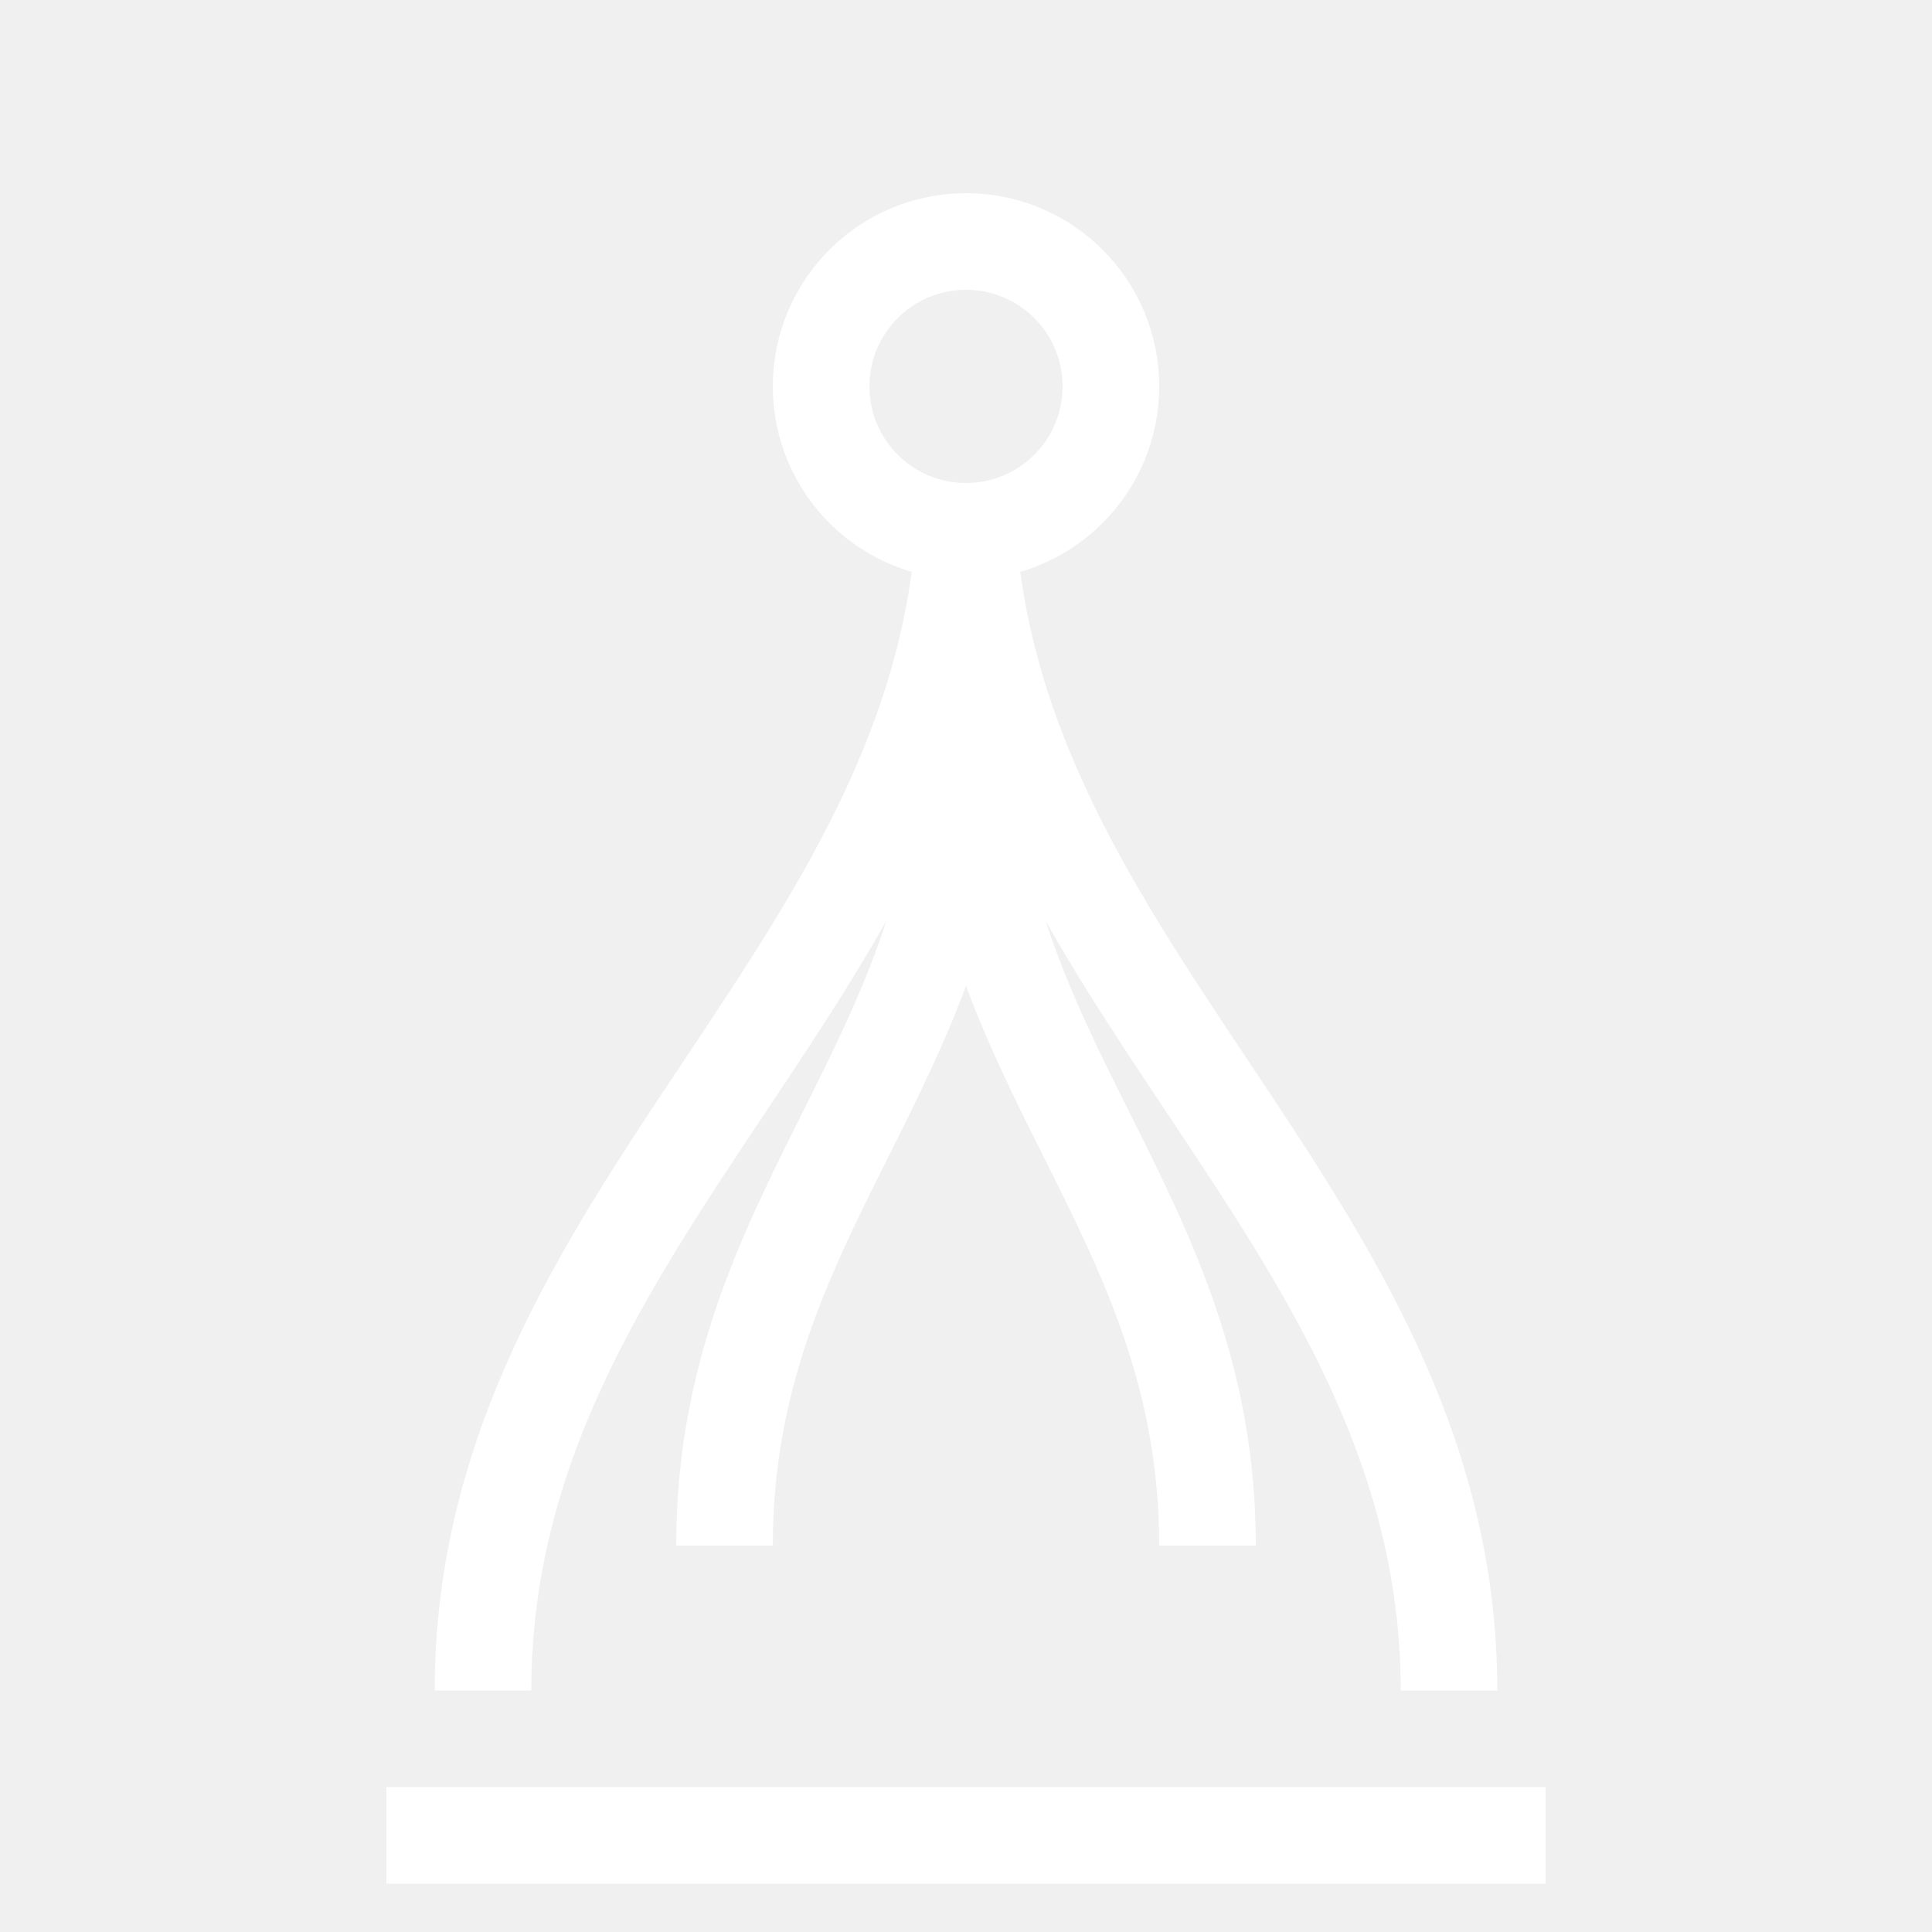
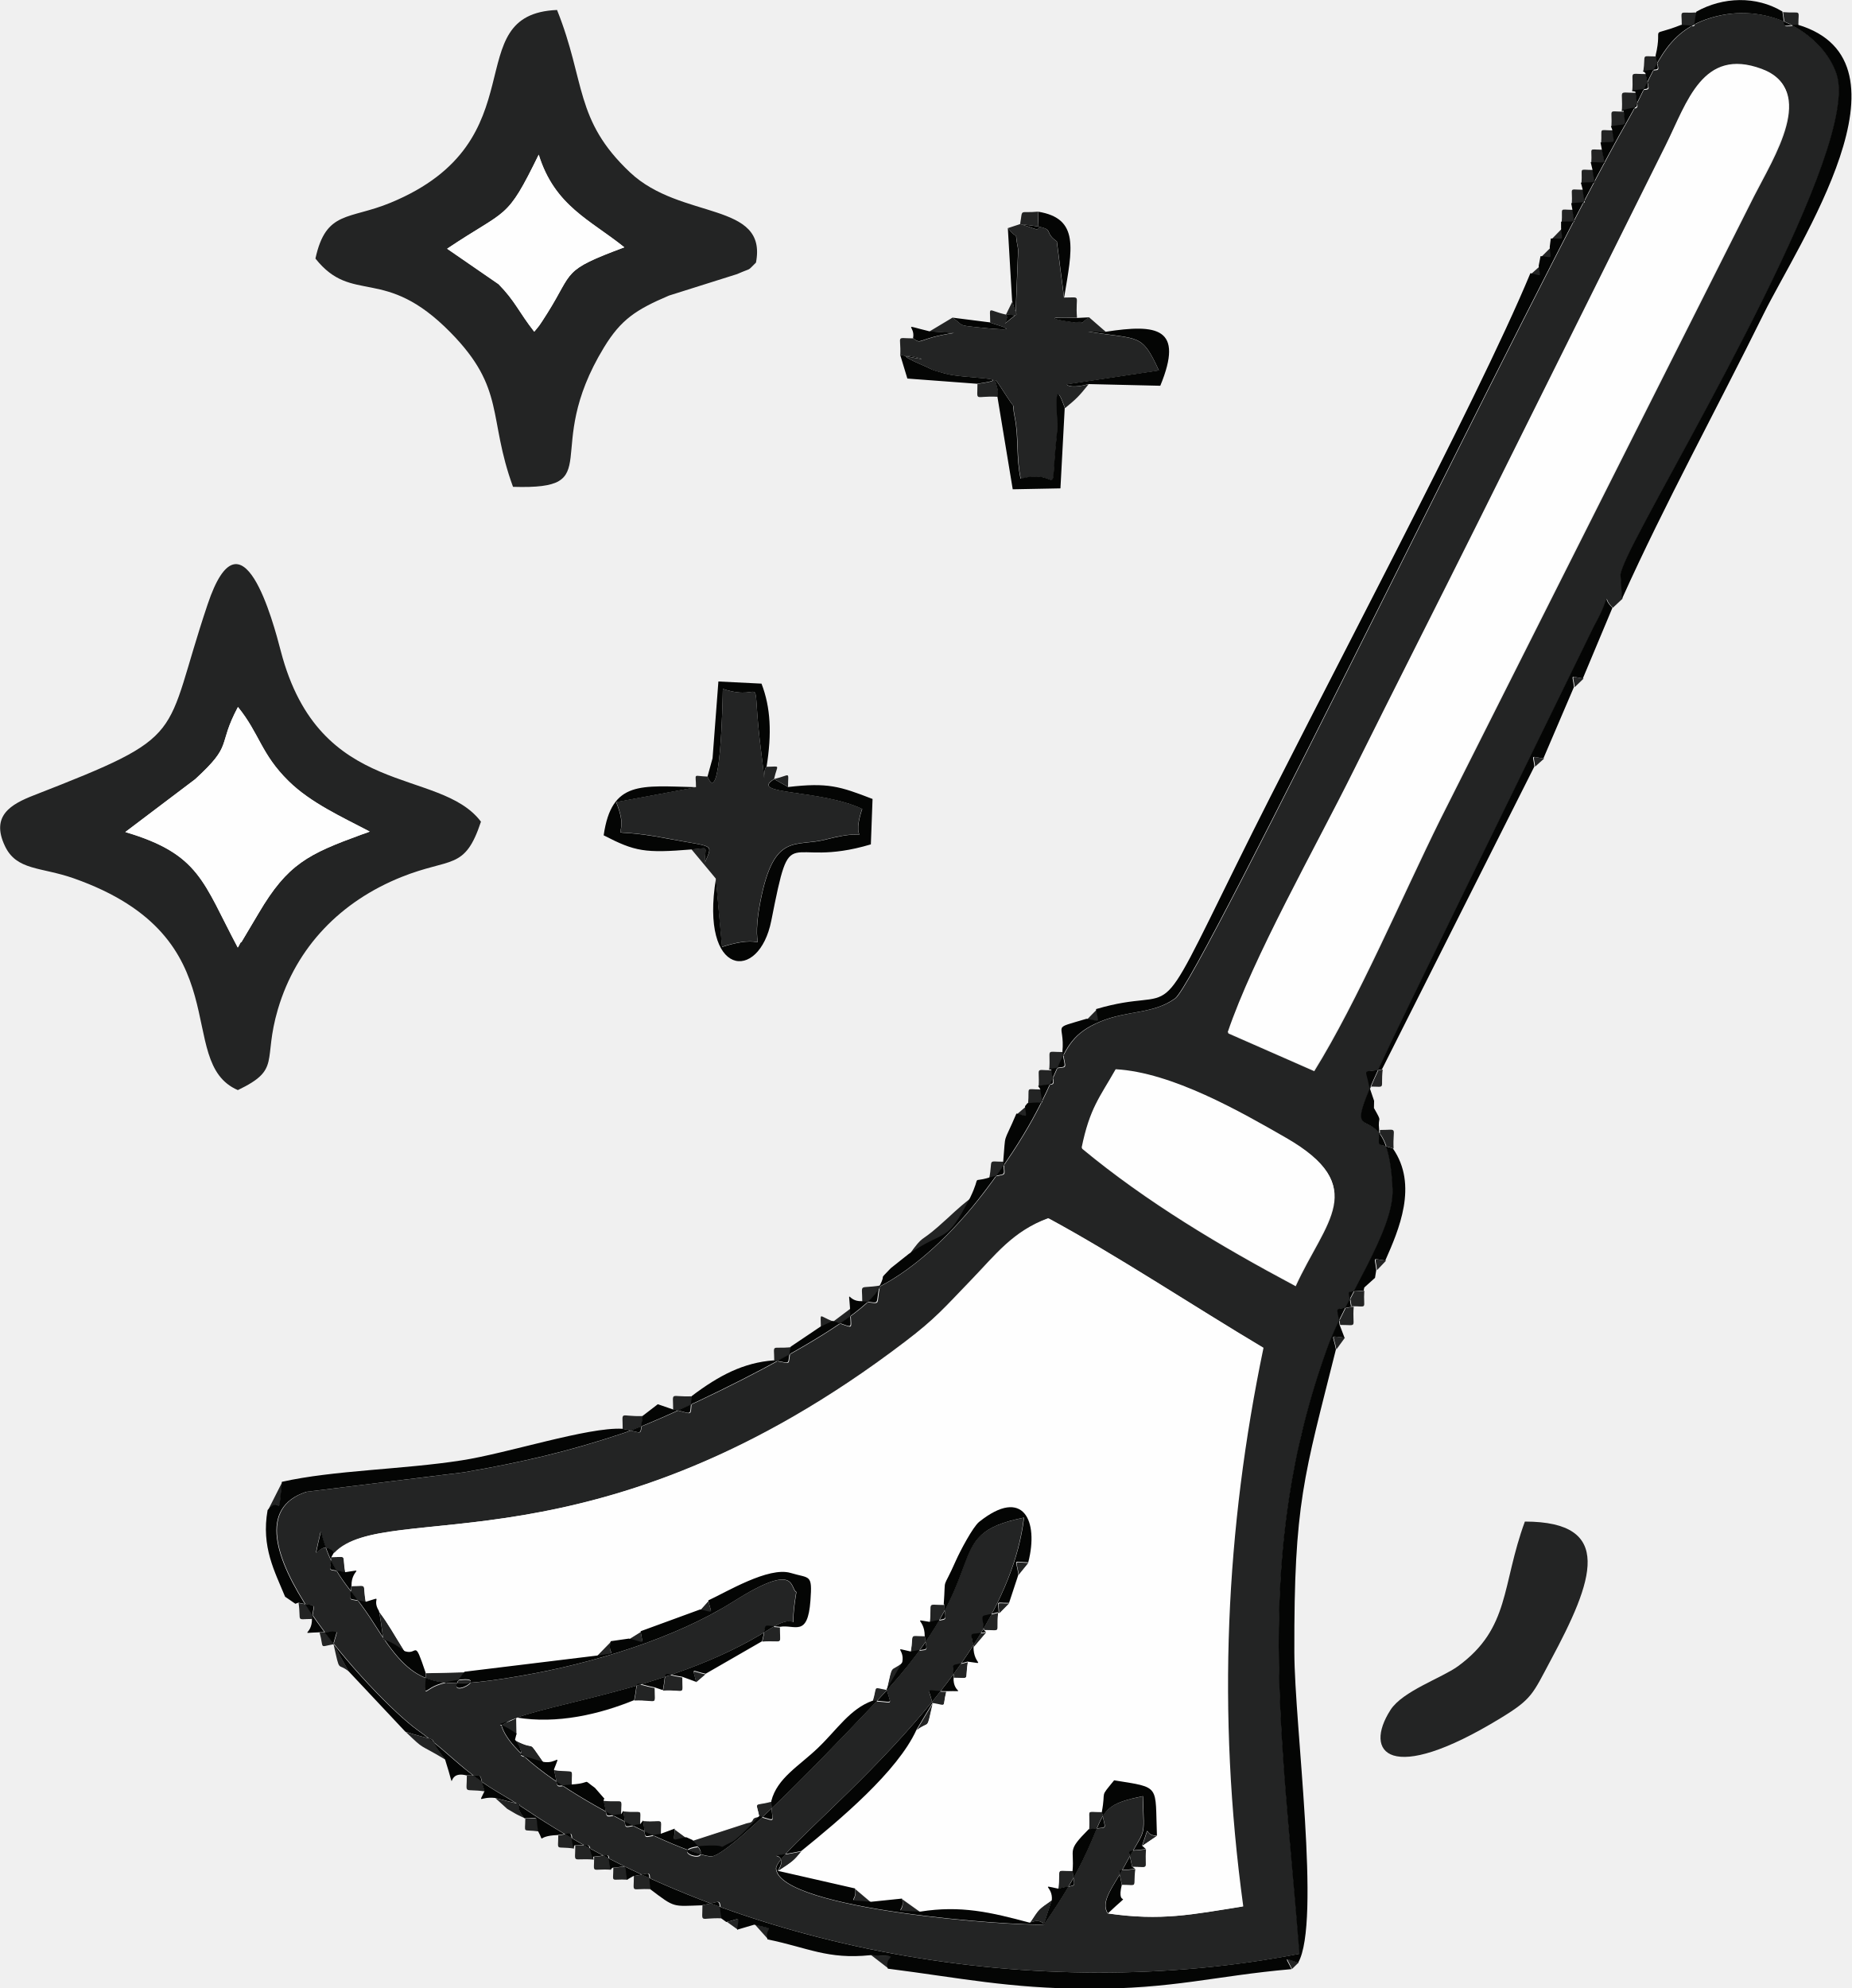
- <svg xmlns="http://www.w3.org/2000/svg" width="40" height="40" viewBox="0 0 40 40" fill="none">
-   <path d="M10 35C10 25 20 20 20 10C20 20 30 25 30 35" stroke="white" stroke-width="2" />
-   <path d="M15 32C15 25 20 22 20 15C20 22 25 25 25 32" stroke="white" stroke-width="2" />
-   <circle cx="20" cy="8" r="3" stroke="white" stroke-width="2" />
-   <path d="M8 38H32" stroke="white" stroke-width="2" />
+ <svg xmlns="http://www.w3.org/2000/svg" xml:space="preserve" width="0.625in" height="0.671in" version="1.1" style="shape-rendering:geometricPrecision; text-rendering:geometricPrecision; image-rendering:optimizeQuality; fill-rule:evenodd; clip-rule:evenodd" viewBox="0 0 120.71 129.61">
+   <defs>
+     <style type="text/css">
+    
+     .fil2 {fill:#040504}
+     .fil0 {fill:#232424}
+     .fil1 {fill:#FEFEFE}
+    
+   </style>
+   </defs>
+   <g id="Layer_x0020_1">
+     <g id="_1972667547808">
+       <path class="fil0" d="M68.58 123.86c-0.93,0.66 -0.8,0.5 -1.45,1.49 1.39,-0.53 0.52,1.2 1.45,-1.49zm-46.8 -22.62c3.34,-3.55 17.09,1.58 37.23,-13.78 1.95,-1.48 2.52,-2.17 4.34,-4.06 1.5,-1.55 2.67,-3.13 4.96,-3.97 4.34,2.34 9.46,5.72 14.01,8.44 -2.46,11.8 -3.05,23.75 -1.32,36.42 -3.32,0.53 -5.33,0.96 -8.79,0.46 -0.53,-0.77 0.4,-1.79 1.11,-3.13 1.41,-2.65 1.26,-1.52 1.17,-4.51 -4.02,0.82 -1.56,1.38 -6.44,8.36 -1.89,0.13 -17.17,-0.94 -17.47,-3.62 -0.16,-1.42 14.9,-11.99 16.16,-22.9 -5.79,1.16 -1.56,3.43 -9.48,11.84 -1.07,1.13 -9.46,10.09 -10.86,10.24 -1.29,0.14 -12.74,-5.16 -13.72,-8.52 1.47,-1.34 10.75,-2.03 17.4,-6.25 2.48,-1.58 1.21,1.1 1.82,-2.46 -0.44,-0.23 0.12,-2.05 -4.14,0.64 -3.77,2.38 -9.14,4.02 -13.8,4.82 -5.88,1.01 -7.03,0.69 -9.58,-3.38 -1.59,-2.53 -2.71,-3.05 -3.48,-6.04 -0.66,2.84 -0.14,0.23 0.85,1.38zm47.2 21.9c1.32,-0.33 1.07,0.1 0.95,-1.16 -1.22,0 -0.79,-0.26 -0.95,1.16zm2 -3.86c1.35,-0.22 1.09,0.18 0.86,-1.14 -1.18,0 -0.76,-0.24 -0.86,1.14zm3.48 1.07l0.97 -0.66c-0.95,0.04 -0.37,-1.02 -0.97,0.66zm0.25 0.22c-1.4,0.21 -1.13,-0.2 -0.9,1.15 1.21,0 0.79,0.26 0.9,-1.15zm-0.7 1.29c-1.32,0.18 -1.09,-0.21 -0.87,1.04 1.1,0 0.71,0.23 0.87,-1.04zm-52.39 -20.34c-0.13,1.13 -0.34,0.72 0.89,1.01 -0.22,-1.24 0.17,-1.01 -0.89,-1.01zm1.3 1.89c-0.11,1.17 -0.33,0.75 0.93,1.06 -0.24,-1.29 0.18,-1.06 -0.93,-1.06zm3.47 4.28c-0.81,-1.29 -1,-1.7 -1.68,-2.62 0.53,2.85 -0.22,1.17 1.68,2.62zm1.36 1.4c0,1.94 -0.31,1 1.25,0.64 4.09,-0.94 -0.78,1.73 1.29,-0.7l-2.54 0.06zm11.15 -1.11c1.64,-0.24 0.63,0.07 0.92,-0.94l-0.92 0.94zm2.1 -1.1c1.06,0.21 0.92,0.5 0.77,-0.48l-0.77 0.48zm4.65 -1.9c0.94,0.17 0.74,0.35 0.53,-0.59l-0.53 0.59zm5.2 1.13c-1.25,-0.08 -0.83,-0.35 -1.16,0.94 1.43,-0.11 1.16,0.32 1.16,-0.94zm-4.84 3.06c-1,-0.21 -0.84,-0.44 -0.62,0.53l0.62 -0.53zm-1.52 0.2c-1.41,-0.21 -1,-0.52 -1.27,0.87 1.52,-0.07 1.27,0.39 1.27,-0.87zm-1.8 0.69c-1.47,-0.28 -1.05,-0.59 -1.34,0.83 1.58,-0.06 1.34,0.42 1.34,-0.83zm-9.01 3.02l-0.02 -1.06c-1.5,0.74 -1.3,0.1 0.02,1.06zm1.76 1.84c-1.2,-1.7 -0.32,-0.65 -1.86,-1.45 1.07,1.4 -0.69,0.68 1.86,1.45zm0.68 0.49c0.34,1.33 -0.1,1.07 1.16,0.98 0,-1.23 0.26,-0.78 -1.16,-0.98zm2.66 1.21l0.62 0.71 -0.62 -0.71zm0.56 0.79c0.33,1.29 -0.09,1.03 1.16,0.92 0,-1.22 0.26,-0.79 -1.16,-0.92zm1.29 0.69c0.24,1.3 -0.16,1.05 1.11,0.87 0,-1.15 0.24,-0.74 -1.11,-0.87zm1.29 0.63c0.24,1.34 -0.16,1.07 1.17,0.87 0,-1.2 0.25,-0.77 -1.17,-0.87zm2.06 0.55c-0.03,0.96 -0.24,0.72 0.76,0.56l-0.76 -0.56zm5.52 -0.83c1.23,0.33 0.79,0.45 0.79,-0.98 -1.17,0.31 -1.01,-0.08 -0.79,0.98 -0.15,0.05 -0.36,0.03 -0.43,0.22 -0.08,0.2 -0.34,0.17 -0.44,0.22l-3.48 1.13c2.03,2.03 -2.54,0.45 1.11,0.36 1.41,-0.04 0.28,0.32 1.45,-0.23 0.44,-0.21 1.47,-1.35 1.79,-1.69zm9.33 -10.04c-0.83,0.66 -0.61,-0.03 -1.02,1.77 -0.96,-0.16 -0.59,-0.32 -0.92,0.75 1.36,0 1.24,0.41 0.92,-0.75l1.02 -1.77zm0.54 -0.69c1.28,-0.27 1.06,0.14 0.92,-1.04 -1.1,0 -0.7,-0.23 -0.92,1.04zm1.24 -1.93c1.29,-0.33 1.02,0.09 0.95,-1.15 -1.22,0 -0.79,-0.26 -0.95,1.15zm6.45 -3.89c-1.04,-0.03 -0.8,-0.27 -0.64,0.79l0.64 -0.79zm-1.25 2.64c-0.92,0.02 -0.71,-0.22 -0.67,0.68l0.67 -0.68zm-0.74 0.61c-1.25,0.37 -1,-0.06 -0.92,1.15 1.21,0 0.78,0.26 0.92,-1.15zm-0.77 1.29c-1.19,0.23 -1,-0.15 -0.82,0.96l0.82 -0.96zm-1.21 1.93c-1.17,0.35 -0.94,-0.05 -0.91,1.04 1.1,0 0.7,0.23 0.91,-1.04zm-3.34 4.45c0.87,-0.67 0.62,0.11 1.05,-1.76 0.97,0.17 0.61,0.32 0.88,-0.76 -1.33,0 -1.21,-0.39 -0.88,0.76l-1.05 1.76zm-9.04 9.18c0.97,-0.63 1.03,-0.68 1.53,-1.29 -3.25,0.67 -0.54,-0.3 -1.53,1.29zm6.07 2.03l-1.03 -0.87c0.16,1.01 -0.83,0.68 1.03,0.87zm3.22 0.64l-1.19 -0.85c0.27,0.96 -0.93,0.73 1.19,0.85zm-27.71 -7.44l0.77 0.7c0.13,0.08 0.39,0.23 0.53,0.31 0.15,0.09 0.39,0.19 0.59,0.29 -1.04,-1.27 0.89,-0.56 -1.89,-1.3zm72.85 -77.6l0.63 -0.59 -0.1 -1.6c0.12,-0.55 0.68,-1.66 0.95,-2.18 3.29,-6.43 14.7,-25.71 13.14,-30.42 -0.84,-2.53 -4.24,-4.69 -7.87,-3.77 -3.55,0.9 -3.9,3.53 -5.72,6.71 -5.87,10.24 -27.94,56.14 -29.54,57.31 -1.43,1.04 -3.08,0.76 -4.9,1.52 -3.43,1.43 -1.74,3.5 -7.57,11.13 -2.04,2.67 -4.46,4.92 -6.78,6.13 -1,2.54 -13.66,8.56 -16.77,9.58 -3.51,1.17 -6.43,1.86 -10.36,2.54l-10.26 1.27c-6.31,2.04 4.52,13.59 7.24,15.53 1.32,0.94 2.22,1.82 3.15,2.58 1.72,1.4 2.17,1.44 3.92,2.61 13.74,9.24 33.46,12.71 50.44,9.4 -1.14,-14.33 -3.09,-25.95 1.81,-39.49 1.19,-3.28 4.37,-7.67 4.26,-10.36 -0.4,-9.59 -6.57,3.72 4.64,-19.34l8.49 -17.37c1.33,-2.37 0.4,-1.9 1.21,-1.2zm-73.54 77.16c-0.42,-1.26 0.02,-0.99 -1.17,-1.03 0,1.28 -0.28,0.83 1.17,1.03zm-5.16 -3.88c1.32,1.26 0.74,0.7 2.59,1.81 -1.47,-1.86 0.09,-0.96 -2.59,-1.81zm-4.7 -5.71c0.31,-1.16 0.44,-0.76 -0.91,-0.76 0.3,1.09 -0.07,0.93 0.91,0.76 0.44,1.98 0.23,1.14 1,1.78l-1 -1.78zm-1.39 -1.65c0.13,-1.16 0.35,-0.76 -0.89,-1.04 0.18,1.28 -0.22,1.04 0.89,1.04zm-1.08 -0.97l-0.67 -0.46 0.67 0.46zm-0.88 -7.95l-0.93 1.84c0.93,-1.09 0.65,0.94 0.93,-1.84zm22.2 -3.47c1.49,0.26 1.08,0.59 1.32,-0.84 -1.57,0.06 -1.32,-0.42 -1.32,0.84zm1.67 -1.1l0.65 -0.5 -0.65 0.5zm1.62 -0.16c1.46,0.28 1.05,0.59 1.26,-0.87 -1.51,0.08 -1.26,-0.38 -1.26,0.87zm6.59 -3.18c1.25,0.17 0.84,0.42 1.11,-0.89 -1.36,0.14 -1.11,-0.28 -1.11,0.89zm4.98 -3.41l-1.13 0.85c-1,-0.39 -0.81,-0.64 -0.81,0.38l0.81 -0.38c1.5,0.42 1.13,0.71 1.13,-0.85zm0.76 -0.44c1.33,0.1 0.87,0.36 1.17,-1.06 -1.45,0.24 -1.17,-0.21 -1.17,1.06zm7.07 -6.75c-1,0.78 -1.08,0.94 -2.13,1.86 -1.22,1.07 -0.9,0.47 -1.87,1.8 2.55,-1.72 2.39,-0.59 4,-3.66zm1.21 -1.31c1.22,-0.37 1,0.05 0.95,-1.07 -1.12,0 -0.7,-0.24 -0.95,1.07zm1.81 -4.17c0.82,0.17 0.64,0.34 0.56,-0.48l-0.56 0.48zm0.72 -0.69c1.2,-0.14 0.97,0.21 0.83,-0.92 -1.06,0 -0.72,-0.24 -0.83,0.92zm0.69 -1.12c1.23,-0.24 0.99,0.14 0.87,-1.05 -1.17,0 -0.79,-0.26 -0.87,1.05zm0.69 -1.1c1.33,-0.26 1.07,0.15 0.9,-1.14 -1.21,0 -0.79,-0.26 -0.9,1.14zm2.47 -3.27c0.99,0.16 0.78,0.36 0.62,-0.63l-0.62 0.63zm28.95 -48.6c0.8,0.16 0.62,0.33 0.54,-0.48l-0.54 0.48zm0.65 -1.1c0.86,0.06 0.65,0.26 0.6,-0.6l-0.6 0.6zm0.67 -1.15c0.94,-0.03 0.74,0.22 0.67,-0.69l-0.67 0.69zm0.67 -1.1c1.07,-0.06 0.83,0.23 0.73,-0.83 -0.95,0 -0.65,-0.21 -0.73,0.83zm0.66 -1.21c1.1,-0.13 0.85,0.18 0.74,-0.93 -1.01,0 -0.67,-0.22 -0.74,0.93zm0.63 -1.34c1.12,-0.09 0.88,0.22 0.75,-0.88 -0.99,0 -0.67,-0.22 -0.75,0.88zm0.64 -1.34c1.14,-0.01 0.89,0.27 0.72,-0.86 -0.97,0 -0.65,-0.21 -0.72,0.86zm0.64 -1.27c1.1,-0.09 0.87,0.21 0.76,-0.85 -0.98,0 -0.68,-0.22 -0.76,0.85zm0.67 -1.06c1.17,-0.23 0.92,0.13 0.83,-1.01 -1.12,0 -0.75,-0.24 -0.83,1.01zm0.68 -1.04c1.3,-0.33 1.03,0.09 0.92,-1.2 -1.26,0 -0.82,-0.26 -0.92,1.2zm0.68 -1.29c1.37,-0.23 1.11,0.18 0.89,-1.13 -1.2,0 -0.78,-0.25 -0.89,1.13zm0.72 -1.29c1.24,-0.2 1.03,0.18 0.83,-0.99 -1.03,0 -0.65,-0.21 -0.83,0.99zm2.51 -3c1.1,0.04 0.73,0.28 0.99,-0.86 -1.24,0.09 -0.99,-0.27 -0.99,0.86zm6.6 -0.88c0.21,1.18 -0.15,0.93 1,0.86 0,-1.12 0.25,-0.75 -1,-0.86zm-13 43.45c-0.88,-0.12 -0.69,-0.31 -0.58,0.56l0.58 -0.56zm-2.57 5.21c-0.86,-0.09 -0.69,-0.3 -0.59,0.53l0.59 -0.53zm-10.53 20.28c-1.32,0.22 -1.08,-0.17 -0.83,1.11 1.09,0 0.68,0.22 0.83,-1.11zm-0.52 2.52l0.01 -0.47 -0.01 0.47zm0.34 1.42c0.01,1.22 -0.28,0.81 0.89,1.21 -0.07,-1.47 0.36,-1.21 -0.89,-1.21zm0.4 8.52c-0.9,-0.1 -0.69,-0.29 -0.59,0.62l0.59 -0.62zm-0.68 1.13l-0.7 0.63 0.7 -0.63zm-0.74 0.83c-1.25,0.15 -1,-0.21 -0.83,1.01 1.12,0 0.75,0.24 0.83,-1.01zm-0.69 1.04c-1.33,0.27 -1.05,-0.14 -0.88,1.19 1.21,0 0.77,0.25 0.88,-1.19zm-0.57 2.02c-1.01,-0.08 -0.75,-0.28 -0.56,0.77l0.56 -0.77zm-3.02 40.74c-0.93,-0.26 -0.85,-0.46 -0.43,0.42l0.43 -0.42zm-27.88 -0.49l1.14 0.88c-0.3,-1 1.15,-0.74 -1.14,-0.88zm-7.57 -1.99l0.86 0.96c-0.22,-0.96 0.78,-0.55 -0.86,-0.96zm-1.12 0.33c0.12,-0.96 0.29,-0.72 -0.7,-0.5l0.7 0.5zm-1.01 -0.73c-0.26,-1.42 0.15,-1.11 -1.29,-0.86 0,1.26 -0.25,0.79 1.29,0.86zm-4.63 -1.9c-0.19,-1.33 0.19,-1.05 -1.13,-0.86 0,1.19 -0.25,0.78 1.13,0.86zm-1.53 -0.62c-0.19,-1.09 0.14,-0.85 -0.94,-0.78 0,1.05 -0.23,0.71 0.94,0.78zm-1.08 -0.65c-0.26,-1.22 0.12,-0.95 -1.11,-0.84 0,1.16 -0.24,0.75 1.11,0.84zm-1.13 -0.66c-0.43,-1.19 -0.01,-0.92 -1.21,-0.92 0,1.25 -0.26,0.8 1.21,0.92zm-1.29 -0.72c-0.27,-1.22 0.12,-1 -1.03,-0.86 0,1.08 -0.23,0.68 1.03,0.86zm-2.31 -1.12c-0.18,-1.07 0.15,-0.83 -0.87,-0.83 0,1.01 -0.23,0.68 0.87,0.83zm35.43 -44.5c0.53,-2.6 1.19,-3.3 2.22,-5.12 3.66,0.21 8.15,2.77 11.11,4.47 5.46,3.14 2.54,5.36 0.6,9.61 -4.96,-2.64 -9.73,-5.49 -13.92,-8.96zm9.53 -7.52c1.67,-4.95 5.67,-11.97 8.21,-17.07 2.72,-5.48 5.4,-10.74 8.17,-16.3l12.2 -24.52c1.36,-2.76 2.39,-6.36 6.24,-4.93 3.59,1.33 0.75,5.71 -0.53,8.23l-20.46 40.64c-2.46,4.97 -5.37,11.82 -8.22,16.41l-5.6 -2.46z" />
+       <path class="fil1" d="M21.77 101.24l-0.16 0.28c1.06,0 0.67,-0.22 0.89,1.01 1.37,-0.18 0.39,-0.21 0.41,0.87 1.11,0 0.69,-0.23 0.93,1.06 1.25,-0.38 0.33,-0.25 0.86,0.6 0.68,0.92 0.87,1.33 1.68,2.62 0.88,0.3 0.59,-0.93 1.36,1.4l2.54 -0.06 8.61 -1.05 0.92 -0.94 1.18 -0.17 0.77 -0.48 3.88 -1.42 0.53 -0.59c1.16,-0.53 3.93,-2.22 5.37,-1.79 1.26,0.37 1.42,0.04 1.29,1.81 -0.18,2.42 -1.02,1.53 -1.99,1.7 0,1.26 0.27,0.83 -1.16,0.94l-3.68 2.12 -0.62 0.53 -0.9 -0.33c0,1.26 0.25,0.79 -1.27,0.87l-0.53 -0.18c0,1.25 0.24,0.77 -1.34,0.83 -2.25,0.93 -5.02,1.58 -7.69,1.13l0.02 1.06 -0.1 0.39c1.54,0.8 0.65,-0.24 1.86,1.45 0.9,0.15 1.14,-0.68 0.68,0.49 1.42,0.2 1.16,-0.24 1.16,0.98 1.41,-0.08 0.59,-0.43 1.51,0.22l0.62 0.71 -0.06 0.08c1.42,0.13 1.16,-0.3 1.16,0.92l0.13 -0.22c1.35,0.13 1.11,-0.28 1.11,0.87l0.18 -0.24c1.42,0.11 1.17,-0.32 1.17,0.87l0.89 -0.33 0.76 0.56 0.4 0.18 3.48 -1.13c0.11,-0.05 0.37,-0.02 0.44,-0.22 0.07,-0.19 0.28,-0.16 0.43,-0.22 -0.22,-1.06 -0.38,-0.67 0.79,-0.98 0.39,-1.51 1.83,-2.29 3.06,-3.48 1.24,-1.19 2.07,-2.53 3.54,-3.06 0.32,-1.07 -0.05,-0.92 0.92,-0.75 0.41,-1.8 0.19,-1.11 1.02,-1.77 0.17,-0.89 -0.7,-0.97 0.54,-0.69 0.23,-1.28 -0.18,-1.04 0.92,-1.04 -0,-1.07 -0.86,-1.08 0.32,-0.89 0.16,-1.41 -0.28,-1.15 0.95,-1.15 0.15,-2.02 -0.15,-0.71 0.81,-2.89 0.24,-0.53 1.07,-2.15 1.5,-2.49 2.87,-2.3 3.9,-0.07 3.2,2.64l-0.64 0.79 -0.61 1.85 -0.67 0.68 -0.07 -0.07c-0.14,1.4 0.29,1.15 -0.92,1.15l0.16 0.14 -0.82 0.96c-0.01,1.21 0.91,1.14 -0.39,0.97 -0.21,1.27 0.19,1.04 -0.91,1.04 -0.06,1.11 0.97,0.85 -0.49,0.89 -0.28,1.08 0.08,0.92 -0.88,0.76 -0.43,1.88 -0.17,1.09 -1.05,1.76 -1.23,2.7 -5,5.86 -7.51,7.9 -0.5,0.61 -0.56,0.66 -1.53,1.29l5.04 1.15 1.03 0.87 2.03 -0.21 1.19 0.85c2.64,-0.42 4.6,0.04 7.13,0.72 0.65,-0.98 0.52,-0.83 1.45,-1.49 0.06,-0.88 -0.84,-0.99 0.4,-0.73 0.16,-1.42 -0.27,-1.16 0.95,-1.16 0.14,-1.49 -0.4,-1.25 1.05,-2.71 0.1,-1.39 -0.32,-1.14 0.86,-1.14 0.28,-1.47 -0.18,-0.84 0.8,-2.05 3.07,0.49 2.66,0.27 2.79,3.6l-0.97 0.66 0.25 0.22c-0.11,1.4 0.31,1.15 -0.9,1.15l0.2 0.14c-0.16,1.27 0.23,1.04 -0.87,1.04 -0.42,1.71 0.91,0.15 -0.9,1.86 3.46,0.5 5.47,0.07 8.79,-0.46 -1.73,-12.67 -1.14,-24.62 1.32,-36.42 -4.55,-2.71 -9.67,-6.1 -14.01,-8.44 -2.3,0.84 -3.46,2.41 -4.96,3.97 -1.82,1.89 -2.4,2.57 -4.34,4.06 -20.14,15.36 -33.9,10.23 -37.23,13.78z" />
+       <path class="fil1" d="M80.04 67.31l5.6 2.46c2.86,-4.59 5.76,-11.44 8.22,-16.41l20.46 -40.64c1.27,-2.53 4.11,-6.9 0.53,-8.23 -3.85,-1.43 -4.87,2.17 -6.24,4.93l-12.2 24.52c-2.77,5.56 -5.45,10.83 -8.17,16.3 -2.53,5.1 -6.53,12.12 -8.21,17.07z" />
+       <path class="fil0" d="M12.72 50.8c2.52,-2.31 1.4,-2.1 2.78,-4.7 1.41,1.73 1.5,3.06 3.3,4.83 1.44,1.42 3.5,2.35 5.29,3.29 -0.17,0.08 -0.39,0.14 -0.52,0.19 -3.48,1.27 -4.82,1.91 -6.72,5.13l-1.13 1.9c-0.03,-0.09 -0.15,0.23 -0.23,0.34 -2.28,-4.28 -2.47,-6.09 -7.33,-7.53l4.55 -3.44zm2.78 20.27c2.85,-1.37 1.61,-1.87 2.61,-5.27 1.21,-4.09 4.12,-7.04 8.05,-8.62 3.24,-1.3 4.13,-0.41 5.19,-3.61 -2.71,-3.59 -10.52,-1.41 -13.05,-11.12 -0.49,-1.89 -2.55,-9.67 -4.77,-3.05 -2.98,8.85 -1.07,8.45 -11.33,12.45 -1.49,0.58 -2.82,1.33 -1.89,3.3 0.76,1.62 2.34,1.36 4.48,2.11 11.05,3.89 6.46,11.97 10.71,13.81z" />
+       <path class="fil0" d="M34.82 21.63c-1.02,-1.31 -1.24,-2 -2.33,-3.1l-3.35 -2.31c3.98,-2.67 3.84,-1.78 5.97,-6.13 1.04,3.36 3.36,4.25 5.58,6.04 -4.11,1.53 -3.28,1.53 -5.01,4.28 -0.6,0.94 -0.51,0.79 -0.87,1.23zm-14.26 -4.77c2.43,3.05 4.48,0.41 8.8,4.81 3.62,3.68 2.42,5.53 4.08,10.07 6.27,0.19 1.76,-2.24 5.93,-9.09 1.11,-1.82 2.08,-2.46 4.24,-3.38l4.44 -1.4c1.05,-0.46 0.6,-0.14 1.23,-0.75 0.77,-4.01 -4.89,-2.75 -8.21,-5.88 -3.64,-3.43 -2.88,-5.9 -4.76,-10.59 -6.58,0.28 -1.04,8.52 -10.86,12.57 -2.71,1.12 -4.2,0.48 -4.89,3.63z" />
+       <path class="fil2" d="M105.76 39c2.76,-6.13 6.13,-12.28 9.24,-18.58 2.21,-4.48 10.25,-16.41 2.2,-18.81 -1.15,0.07 -0.79,0.32 -1,-0.86 -1.71,-1.03 -3.88,-0.96 -5.61,0.01 -0.25,1.14 0.11,0.9 -0.99,0.86 -2.23,0.89 -1.15,-0.15 -1.67,2.01 0.19,1.17 0.41,0.79 -0.83,0.99l0.17 0.15c0.22,1.32 0.47,0.91 -0.89,1.13l0.24 0.09c0.11,1.29 0.38,0.86 -0.92,1.2l0.15 0.03c0.08,1.15 0.33,0.79 -0.83,1.01l0.08 0.21c0.11,1.06 0.34,0.75 -0.76,0.85l0.08 0.42c0.18,1.13 0.42,0.85 -0.72,0.86l0.11 0.46c0.13,1.09 0.36,0.79 -0.75,0.88l0.11 0.41c0.11,1.1 0.35,0.79 -0.74,0.93l0.07 0.37c0.11,1.06 0.34,0.77 -0.73,0.83l0 0.41c0.06,0.91 0.27,0.66 -0.67,0.69l-0.07 0.55c0.05,0.86 0.25,0.66 -0.6,0.6l-0.12 0.63c0.09,0.8 0.26,0.64 -0.54,0.48 -3.5,8.46 -13.97,28.01 -19.11,38.45 -5.67,11.5 -3.58,7.86 -9.21,9.53 0.15,0.99 0.36,0.78 -0.62,0.63 -2.39,0.72 -1.4,0.22 -1.57,2.14 0.17,1.29 0.43,0.88 -0.9,1.14l0.18 0.05c0.12,1.19 0.37,0.81 -0.87,1.05l0.14 0.2c0.14,1.13 0.36,0.79 -0.83,0.92l-0.16 0.2c0.07,0.82 0.25,0.65 -0.56,0.48 -0.91,2.14 -0.68,1.1 -0.86,3.11 0.05,1.12 0.27,0.7 -0.95,1.07 -1.21,0.37 -0.43,-0.31 -1.21,1.31 -1.61,3.08 -1.45,1.94 -4,3.66 -0.02,0.01 -1.12,0.89 -1.17,0.93 -0.89,0.93 -0.25,0.21 -0.73,1.16l0 -0.07c-0.31,1.42 0.15,1.16 -1.17,1.06 -0.95,0.04 -0.85,-0.94 -0.76,0.44 0,1.56 0.37,1.27 -1.13,0.85l-0.81 0.38 -1.93 1.3c-0.27,1.31 0.14,1.06 -1.11,0.89 -1.96,0.15 -3.54,0.97 -5.33,2.32 -0.21,1.45 0.2,1.15 -1.26,0.87l-0.96 -0.33 -0.65 0.5 -0.34 0.26c-0.24,1.43 0.16,1.1 -1.32,0.84 -2.25,-0.12 -7.49,1.6 -10.48,2.06 -3.83,0.6 -8.36,0.64 -11.72,1.4 -0.28,2.78 0,0.75 -0.93,1.84 -0.43,2.41 0.47,4.01 1.14,5.65l0.67 0.46 0.19 -0.07c1.24,0.29 1.02,-0.12 0.89,1.04 0.03,1.12 -0.96,0.93 0.48,0.89 1.35,0 1.22,-0.4 0.91,0.76l1 1.78 3.7 3.94c2.68,0.85 1.11,-0.04 2.59,1.81 0.85,2.66 -0.12,0.65 1.4,1.04 1.2,0.04 0.75,-0.23 1.17,1.03 -0.41,0.87 -0.3,0.33 0.69,0.44 2.78,0.73 0.85,0.02 1.89,1.3l0.04 0.03c1.02,-0.01 0.69,-0.24 0.87,0.83 0.48,0.87 -0.2,0.31 1.27,0.26 1.15,-0.13 0.76,-0.36 1.03,0.86l0.08 -0.19c1.2,-0.01 0.78,-0.28 1.21,0.92l0.02 -0.18c1.23,-0.1 0.86,-0.38 1.11,0.84l0.14 -0.12c1.08,-0.08 0.75,-0.32 0.94,0.78l0.4 -0.23c1.33,-0.2 0.94,-0.48 1.13,0.86 1.61,1.22 1.43,1.1 3.34,1.04 1.44,-0.25 1.03,-0.56 1.29,0.86l0.32 0.23c0.98,-0.22 0.81,-0.45 0.7,0.5l1.12 -0.33c1.63,0.41 0.64,0.01 0.86,0.96 2.64,0.54 3.91,1.32 6.71,1.03 2.3,0.14 0.84,-0.12 1.14,0.88 4.64,0.59 7.89,1.29 12.99,1.31 5.64,0.02 8.3,-0.84 13.33,-1.28 -0.43,-0.87 -0.5,-0.68 0.43,-0.42 1.5,-2.64 -0.24,-15.47 -0.25,-20.23 -0.03,-9.76 0.63,-11.45 2.71,-19.75 -0.19,-1.05 -0.45,-0.85 0.56,-0.77l-0.32 -0.84c-0.17,-1.33 -0.45,-0.92 0.88,-1.19l-0.14 -0.03c-0.17,-1.22 -0.42,-0.86 0.83,-1.01l0.04 -0.2 0.7 -0.63 0.08 -0.51c-0.09,-0.91 -0.31,-0.72 0.59,-0.62 0.88,-1.99 2.16,-4.92 0.49,-7.31 -1.17,-0.39 -0.88,0.02 -0.89,-1.21 -0.11,-0.98 0.26,-0.36 -0.34,-1.42l0.01 -0.47 -0.32 -0.94c-0.25,-1.28 -0.49,-0.88 0.83,-1.11l9.94 -19.75c-0.1,-0.83 -0.27,-0.62 0.59,-0.53l1.99 -4.65c-0.1,-0.87 -0.29,-0.68 0.58,-0.56l1.93 -4.61c-0.81,-0.7 0.11,-1.17 -1.21,1.2l-8.49 17.37c-11.21,23.06 -5.04,9.75 -4.64,19.34 0.11,2.69 -3.08,7.07 -4.26,10.36 -4.89,13.54 -2.94,25.16 -1.81,39.49 -16.98,3.31 -36.7,-0.17 -50.44,-9.4 -1.75,-1.17 -2.2,-1.22 -3.92,-2.61 -0.94,-0.76 -1.83,-1.64 -3.15,-2.58 -2.72,-1.94 -13.55,-13.48 -7.24,-15.53l10.26 -1.27c3.93,-0.68 6.84,-1.37 10.36,-2.54 3.1,-1.03 15.76,-7.05 16.77,-9.58 2.32,-1.2 4.75,-3.46 6.78,-6.13 5.83,-7.63 4.14,-9.7 7.57,-11.13 1.82,-0.76 3.47,-0.48 4.9,-1.52 1.6,-1.17 23.67,-47.07 29.54,-57.31 1.83,-3.18 2.17,-5.81 5.72,-6.71 3.63,-0.92 7.03,1.24 7.87,3.77 1.56,4.71 -9.85,23.99 -13.14,30.42 -0.27,0.52 -0.83,1.63 -0.95,2.18l0.1 1.6z" />
+       <path class="fil1" d="M70.52 74.83c4.19,3.47 8.96,6.32 13.92,8.96 1.95,-4.25 4.86,-6.46 -0.6,-9.61 -2.96,-1.7 -7.44,-4.27 -11.11,-4.47 -1.03,1.82 -1.69,2.52 -2.22,5.12z" />
+       <path class="fil0" d="M72.07 21.62l-1.08 -0.94c-1.03,0.72 0.2,0.18 -0.99,0.33 -0.03,0 -2.94,-0.41 0.21,-0.29 -0.13,-1.55 0.36,-1.32 -0.85,-1.32l-0.47 -3.66c-1.08,-0.76 0.28,-0.83 -2.39,-1.13 1.51,0.42 1.16,0.73 1.16,-0.81 -1.26,0.12 -0.97,-0.25 -1.16,0.81l-0.79 0.26c0.82,1.05 0.36,-0.19 0.67,1.41l-0.17 4.26c-1.31,1.05 -0.3,0.31 -0.63,-0.03 0.99,0.05 0.68,0.22 0.42,-0.86l-0.42 0.86c-1.25,-0.28 -1.03,-0.62 -1.03,0.51 0.21,0.14 2.66,0.69 -0.71,0.33 -1.53,-0.16 -0.94,-0.11 -1.75,-0.64l-1.5 0.9 1.6 0.1c-2.43,0.37 -2.06,0.81 -2.66,0.35 -1.17,0 -0.79,-0.25 -0.84,1.08 3.81,0.84 -1.82,-0.73 1.45,0.67 0.85,0.36 0.31,0.24 1.51,0.56 1.18,0.32 4.87,0.26 2.07,0.66 0,1.23 -0.24,0.75 1.32,0.84 0.22,-0.54 -0.81,-2.19 0.63,0.03 0.7,1.08 0.24,0.05 0.5,1.35 0.26,1.31 0.08,2.6 0.38,3.98 2.76,-0.75 1.85,1.92 2.36,-2.87 0.12,-1.1 -0.33,-4.17 0.52,-1.75 0.76,-0.63 0.88,-0.74 1.54,-1.56 -0.99,0.27 -1.4,0.12 -1.42,0.01l6 -0.9c-1.14,-2.49 -1.28,-1.98 -4.61,-2.54l1.14 0.02z" />
+       <path class="fil1" d="M8.17 54.24c4.86,1.45 5.05,3.25 7.33,7.53 0.09,-0.1 0.2,-0.43 0.23,-0.34l1.13 -1.9c1.89,-3.22 3.23,-3.85 6.72,-5.13 0.12,-0.04 0.35,-0.11 0.52,-0.19 -1.79,-0.94 -3.85,-1.87 -5.29,-3.29 -1.8,-1.77 -1.89,-3.09 -3.3,-4.83 -1.38,2.6 -0.26,2.39 -2.78,4.7l-4.55 3.44z" />
+       <path class="fil0" d="M45.08 55.38l1.58 1.9 0.4 4.45c3.66,-1.17 1.67,1.31 2.51,-3 0.88,-4.51 2.3,-3.49 4.24,-4 3.6,-0.94 1.46,0.76 2.39,-2 -2.79,-1.3 -7.45,-0.89 -5.74,-1.94l0.91 0.51c0,-1.06 0.21,-0.77 -0.91,-0.51 0.22,-1 0.47,-0.8 -0.49,-0.8 -0.33,0.24 0.03,1.96 -0.33,-0.8 -0.78,-6.07 0.45,-3.28 -2.52,-4.28 -0.02,0.96 -0.14,7.83 -1,5.72l0.33 -1.2 -0.33 1.2c-0.99,-0.03 -0.75,-0.28 -0.75,0.69l-5.2 0.97c1.23,3 -1.63,1.41 3.43,2.39 2.96,0.57 2.9,0.28 2.35,1.56 0.01,-1.21 0.32,-0.94 -0.85,-0.87z" />
+       <path class="fil2" d="M61.55 104.59c0.08,1.24 0.34,0.82 -0.95,1.15 -1.18,-0.19 -0.32,-0.18 -0.32,0.89 0.14,1.19 0.36,0.78 -0.92,1.04 -1.24,-0.28 -0.37,-0.19 -0.54,0.69l-1.02 1.77c0.32,1.16 0.44,0.75 -0.92,0.75 -1.47,0.53 -2.3,1.87 -3.54,3.06 -1.23,1.19 -2.68,1.97 -3.06,3.48 0,1.43 0.43,1.3 -0.79,0.98 -0.32,0.34 -1.35,1.48 -1.79,1.69 -1.18,0.56 -0.04,0.2 -1.45,0.23 -3.64,0.09 0.92,1.68 -1.11,-0.36l-0.4 -0.18c-1,0.16 -0.79,0.4 -0.76,-0.56l-0.89 0.33c-1.33,0.19 -0.93,0.47 -1.17,-0.87l-0.18 0.24c-1.26,0.18 -0.87,0.43 -1.11,-0.87l-0.13 0.22c-1.25,0.11 -0.83,0.37 -1.16,-0.92l0.06 -0.08 -0.62 -0.71c-0.91,-0.65 -0.1,-0.31 -1.51,-0.22 -1.26,0.09 -0.82,0.34 -1.16,-0.98 0.45,-1.16 0.22,-0.34 -0.68,-0.49 -2.55,-0.78 -0.79,-0.05 -1.86,-1.45l0.1 -0.39c-1.32,-0.97 -1.52,-0.32 -0.02,-1.06 2.67,0.45 5.44,-0.21 7.69,-1.13 0.29,-1.42 -0.13,-1.11 1.34,-0.83l0.53 0.18c0.27,-1.39 -0.15,-1.08 1.27,-0.87l0.9 0.33c-0.22,-0.97 -0.37,-0.74 0.62,-0.53l3.68 -2.12c0.33,-1.29 -0.09,-1.02 1.16,-0.94 0.97,-0.17 1.81,0.72 1.99,-1.7 0.13,-1.77 -0.03,-1.43 -1.29,-1.81 -1.44,-0.43 -4.21,1.26 -5.37,1.79 0.21,0.95 0.41,0.77 -0.53,0.59l-3.88 1.42c0.15,0.98 0.29,0.69 -0.77,0.48l-1.18 0.17c-0.29,1 0.72,0.69 -0.92,0.94l-8.61 1.05c-2.06,2.44 2.8,-0.24 -1.29,0.7 -1.56,0.36 -1.25,1.3 -1.25,-0.64 -0.78,-2.32 -0.48,-1.1 -1.36,-1.4 -1.9,-1.45 -1.15,0.23 -1.68,-2.62 -0.53,-0.84 0.39,-0.97 -0.86,-0.6 -1.26,-0.3 -1.04,0.11 -0.93,-1.06 -0.02,-1.09 0.96,-1.06 -0.41,-0.87 -1.22,-0.29 -1.01,0.11 -0.89,-1.01l0.16 -0.28c-0.98,-1.15 -1.51,1.46 -0.85,-1.38 0.76,2.99 1.89,3.51 3.48,6.04 2.55,4.07 3.71,4.39 9.58,3.38 4.66,-0.8 10.02,-2.44 13.8,-4.82 4.25,-2.69 3.69,-0.87 4.14,-0.64 -0.61,3.56 0.66,0.88 -1.82,2.46 -6.65,4.22 -15.93,4.91 -17.4,6.25 0.98,3.35 12.43,8.66 13.72,8.52 1.39,-0.15 9.79,-9.11 10.86,-10.24 7.92,-8.41 3.7,-10.68 9.48,-11.84 -1.27,10.9 -16.32,21.48 -16.16,22.9 0.3,2.68 15.59,3.74 17.47,3.62 4.88,-6.98 2.42,-7.54 6.44,-8.36 0.09,3 0.24,1.87 -1.17,4.51 -0.71,1.34 -1.64,2.36 -1.11,3.13 1.81,-1.71 0.48,-0.14 0.9,-1.86 -0.22,-1.25 -0.45,-0.86 0.87,-1.04l-0.2 -0.14c-0.24,-1.35 -0.5,-0.94 0.9,-1.15l-0.25 -0.22c0.6,-1.69 0.03,-0.62 0.97,-0.66 -0.13,-3.32 0.28,-3.11 -2.79,-3.6 -0.98,1.2 -0.52,0.57 -0.8,2.05 0.22,1.32 0.49,0.93 -0.86,1.14 -1.45,1.46 -0.92,1.22 -1.05,2.71 0.12,1.26 0.37,0.82 -0.95,1.16 -1.24,-0.26 -0.33,-0.16 -0.4,0.73 -0.93,2.68 -0.06,0.96 -1.45,1.49 -2.54,-0.68 -4.49,-1.14 -7.13,-0.72 -2.12,-0.12 -0.92,0.11 -1.19,-0.85l-2.03 0.21c-1.86,-0.19 -0.87,0.14 -1.03,-0.87l-5.04 -1.15c0.99,-1.59 -1.72,-0.62 1.53,-1.29 2.51,-2.03 6.28,-5.19 7.51,-7.9l1.05 -1.76c-0.32,-1.15 -0.44,-0.76 0.88,-0.76 1.47,-0.05 0.44,0.22 0.49,-0.89 -0.03,-1.09 -0.26,-0.69 0.91,-1.04 1.3,0.16 0.38,0.23 0.39,-0.97 -0.18,-1.1 -0.37,-0.73 0.82,-0.96l-0.16 -0.14c-0.08,-1.21 -0.33,-0.78 0.92,-1.15l0.07 0.07c-0.04,-0.9 -0.25,-0.66 0.67,-0.68l0.61 -1.85c-0.16,-1.06 -0.41,-0.82 0.64,-0.79 0.7,-2.71 -0.32,-4.94 -3.2,-2.64 -0.42,0.34 -1.26,1.95 -1.5,2.49 -0.96,2.18 -0.66,0.87 -0.81,2.89z" />
+       <path class="fil0" d="M99.41 99.2c-1.53,4.16 -0.95,6.94 -4.36,9.43 -1.06,0.77 -3.61,1.62 -4.4,2.85 -1.78,2.77 -0.09,4.97 7.17,0.54 2.07,-1.26 2.09,-1.56 3.27,-3.77 2.8,-5.21 4.19,-9.04 -1.68,-9.05z" />
+       <path class="fil1" d="M34.82 21.63c0.36,-0.43 0.27,-0.28 0.87,-1.23 1.73,-2.75 0.9,-2.75 5.01,-4.28 -2.22,-1.79 -4.54,-2.69 -5.58,-6.04 -2.13,4.36 -1.99,3.46 -5.97,6.13l3.35 2.31c1.08,1.1 1.3,1.8 2.33,3.1z" />
+       <path class="fil2" d="M45.37 51.32c-3.58,-0.08 -5.5,-0.46 -6.02,3.14 2.05,1.06 2.69,1.17 5.74,0.92 1.18,-0.07 0.87,-0.34 0.85,0.87 0.55,-1.28 0.61,-1 -2.35,-1.56 -5.05,-0.98 -2.2,0.61 -3.43,-2.39l5.2 -0.97zm1.3 5.96c-1.06,6.43 2.81,6.79 3.61,2.74 1.35,-6.83 0.84,-3.28 6.49,-4.97l0.11 -2.96c-2.14,-0.83 -2.92,-1.08 -5.5,-0.78l-0.91 -0.51c-1.71,1.04 2.95,0.64 5.74,1.94 -0.93,2.75 1.21,1.06 -2.39,2 -1.94,0.51 -3.36,-0.51 -4.24,4 -0.84,4.31 1.15,1.83 -2.51,3l-0.4 -4.45zm-0.22 -7.85l-0.33 1.2c0.86,2.11 0.98,-4.76 1,-5.72 2.97,1 1.74,-1.79 2.52,4.28 0.35,2.77 0,1.05 0.33,0.8 0.35,-2.16 0.27,-3.87 -0.33,-5.42l-2.81 -0.14 -0.38 5z" />
+       <path class="fil2" d="M66.51 14.61c2.67,0.31 1.31,0.37 2.39,1.13l0.47 3.66c0.53,-3.18 1.02,-5.16 -1.7,-5.6 0,1.54 0.35,1.23 -1.16,0.81zm4.48 6.08l-0.78 0.04c-3.15,-0.12 -0.24,0.3 -0.21,0.29 1.2,-0.15 -0.04,0.39 0.99,-0.33zm-0.03 4.35l4.68 0.11c1.56,-3.79 -0.2,-4.04 -3.56,-3.52l-1.14 -0.02c3.33,0.56 3.47,0.05 4.61,2.54l-6 0.9c0.02,0.11 0.43,0.26 1.42,-0.01zm-5.94 0.82l1 6.04 3.11 -0.06 0.28 -5.25c-0.85,-2.42 -0.4,0.65 -0.52,1.75 -0.51,4.78 0.4,2.12 -2.36,2.87 -0.3,-1.37 -0.12,-2.67 -0.38,-3.98 -0.26,-1.3 0.2,-0.27 -0.5,-1.35 -1.44,-2.22 -0.41,-0.58 -0.63,-0.03zm-6.34 -2.73l0.47 1.55 4.55 0.34c2.81,-0.4 -0.89,-0.33 -2.07,-0.66 -1.19,-0.33 -0.66,-0.2 -1.51,-0.56 -3.27,-1.4 2.36,0.17 -1.45,-0.67zm1.91 -1.53c-1.94,-0.47 -0.89,-0.4 -1.07,0.45 0.6,0.45 0.23,0.02 2.66,-0.35l-1.6 -0.1zm5.4 -1.96c0.26,1.08 0.57,0.92 -0.42,0.86 0.33,0.34 -0.67,1.08 0.63,0.03l0.17 -4.26c-0.31,-1.59 0.15,-0.36 -0.67,-1.41l0.28 4.77zm-3.9 1.07c0.8,0.53 0.22,0.48 1.75,0.64 3.37,0.35 0.91,-0.19 0.71,-0.33l-2.45 -0.31z" />
+     </g>
+   </g>
</svg>
